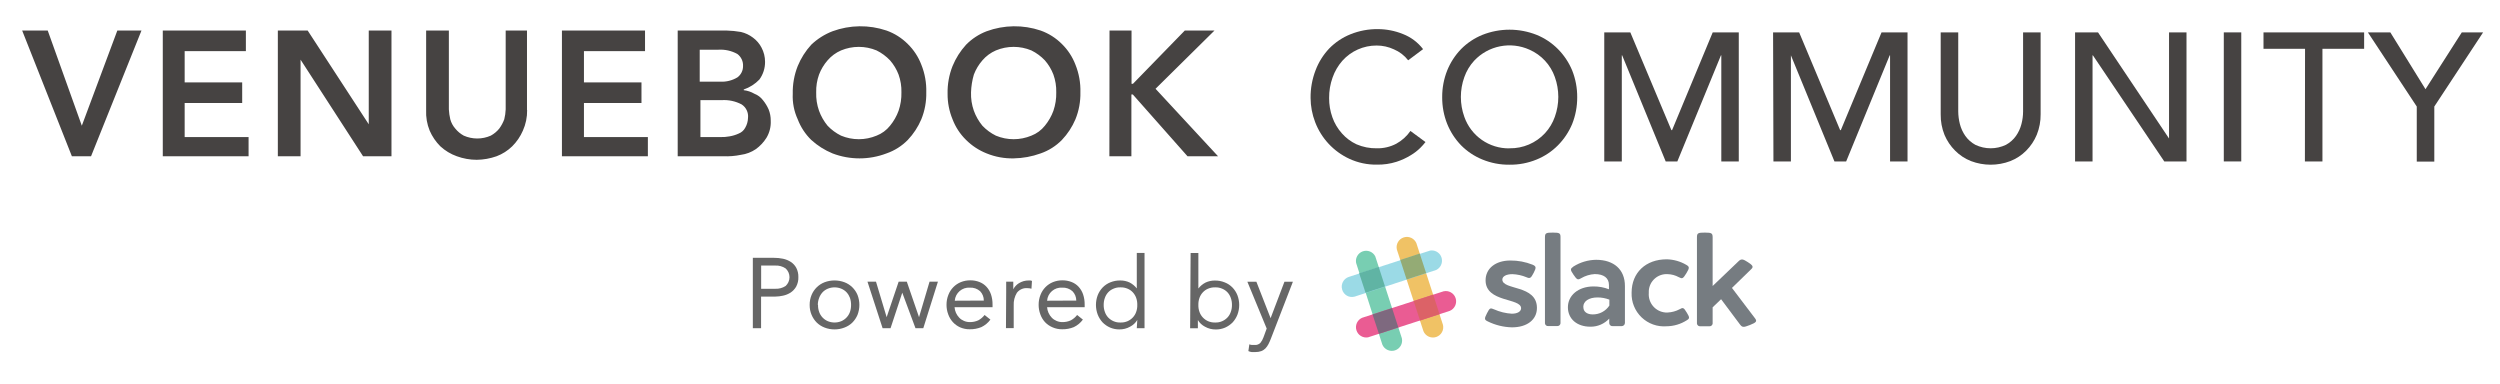
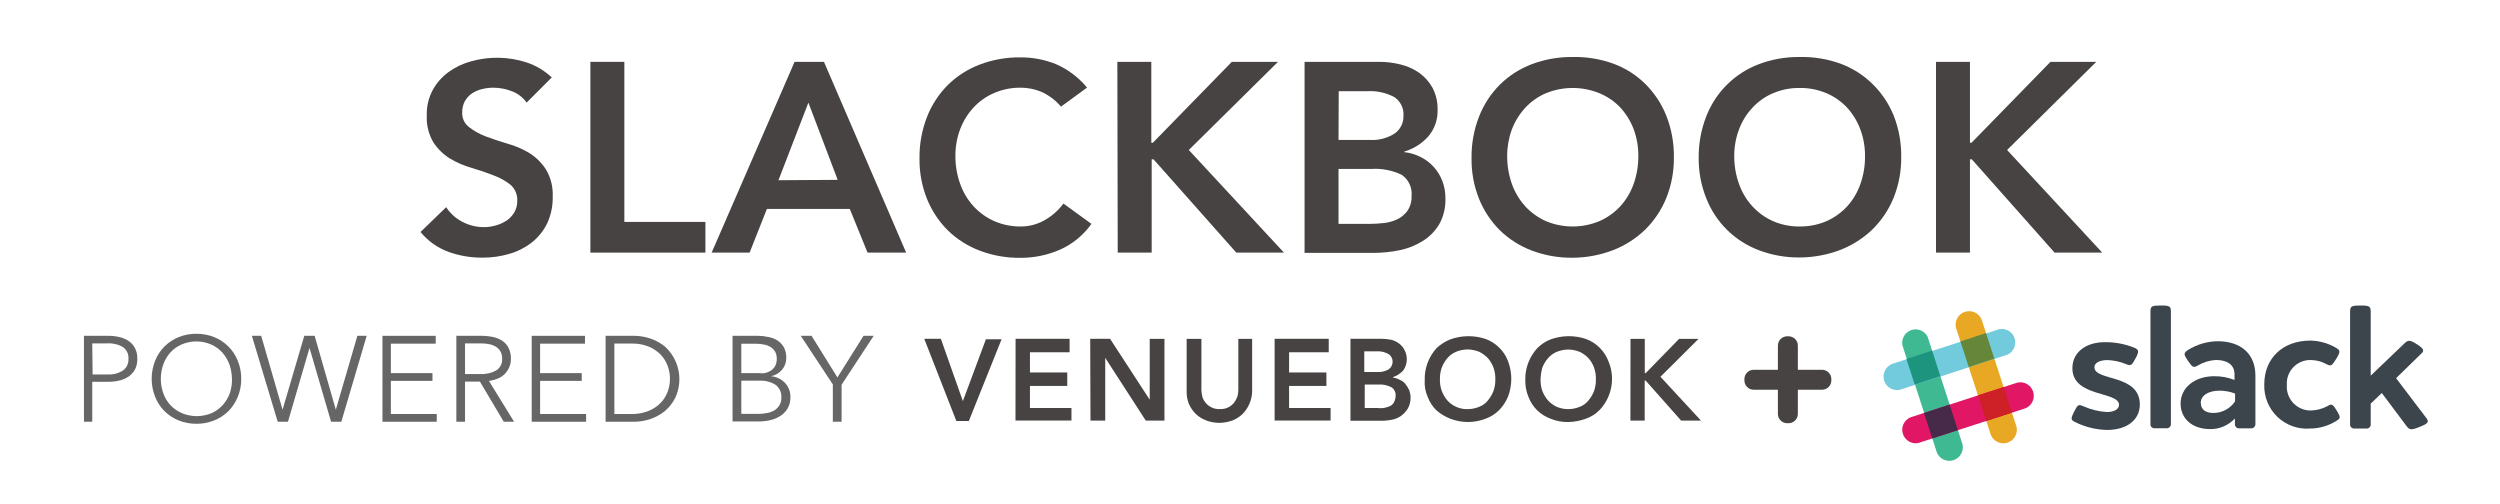
- <svg xmlns="http://www.w3.org/2000/svg" width="352" height="54" viewBox="0 0 352 54">
-   <path d="M156.22,4.3h3.1v7.5h.2l7.3-7.5H171l-8.3,8.2,8.8,9.5h-4.3l-7.7-8.7h-.2V22h-3.1ZM136.72,13a7.1,7.1,0,0,0,.4,2.6,7.19,7.19,0,0,0,1.2,2.1,6.69,6.69,0,0,0,1.9,1.4,6.5,6.5,0,0,0,5,0,4.5,4.5,0,0,0,1.9-1.4,7.19,7.19,0,0,0,1.2-2.1,7.46,7.46,0,0,0,.4-2.6,6.9,6.9,0,0,0-.4-2.5,6.66,6.66,0,0,0-1.2-2,6.69,6.69,0,0,0-1.9-1.4,6.5,6.5,0,0,0-5,0,5.22,5.22,0,0,0-1.9,1.4,6.66,6.66,0,0,0-1.2,2A10.05,10.05,0,0,0,136.72,13Zm-3.3.2a10,10,0,0,1,.7-3.9,10.23,10.23,0,0,1,1.9-3,8.12,8.12,0,0,1,2.9-1.9,11.44,11.44,0,0,1,7.6-.1,8,8,0,0,1,3,1.9,8.12,8.12,0,0,1,1.9,2.9,9.69,9.69,0,0,1,.7,3.9,9.52,9.52,0,0,1-.7,3.8,9.72,9.72,0,0,1-1.9,2.9,7.71,7.71,0,0,1-3,1.9,11.66,11.66,0,0,1-3.8.7,9.52,9.52,0,0,1-3.8-.7,8.6,8.6,0,0,1-2.9-1.9,8.12,8.12,0,0,1-1.9-2.9A9.21,9.21,0,0,1,133.42,13.2Zm-18.5-.2a7.1,7.1,0,0,0,.4,2.6,7.19,7.19,0,0,0,1.2,2.1,6.69,6.69,0,0,0,1.9,1.4,6.5,6.5,0,0,0,5,0,4.5,4.5,0,0,0,1.9-1.4,7.19,7.19,0,0,0,1.2-2.1,7.46,7.46,0,0,0,.4-2.6,6.9,6.9,0,0,0-.4-2.5,6.66,6.66,0,0,0-1.2-2,6.69,6.69,0,0,0-1.9-1.4,6.5,6.5,0,0,0-5,0,5.22,5.22,0,0,0-1.9,1.4,6.66,6.66,0,0,0-1.2,2A6.9,6.9,0,0,0,114.92,13Zm-3.3.2a10,10,0,0,1,.7-3.9,10.23,10.23,0,0,1,1.9-3,9.07,9.07,0,0,1,3-1.9,11.44,11.44,0,0,1,7.6-.1,8,8,0,0,1,3,1.9,8.12,8.12,0,0,1,1.9,2.9,9.69,9.69,0,0,1,.7,3.9,9.52,9.52,0,0,1-.7,3.8,9.72,9.72,0,0,1-1.9,2.9,7.71,7.71,0,0,1-3,1.9,10.66,10.66,0,0,1-7.6,0,10.23,10.23,0,0,1-3-1.9,8.12,8.12,0,0,1-1.9-2.9A7.71,7.71,0,0,1,111.62,13.2Zm-13.1,6.1h2.9a6.15,6.15,0,0,0,1.3-.1,5,5,0,0,0,1.3-.4,1.76,1.76,0,0,0,.9-.8,2.89,2.89,0,0,0,.4-1.4,2,2,0,0,0-.9-1.9,5.3,5.3,0,0,0-2.8-.6h-3v5.2Zm0-7.8h2.9a4.27,4.27,0,0,0,2.4-.6,1.94,1.94,0,0,0,.8-1.6,2,2,0,0,0-.8-1.7,4.91,4.91,0,0,0-2.7-.6h-2.6v4.5Zm-3.1-7.2h6.9a13.55,13.55,0,0,1,2,.2,4.47,4.47,0,0,1,1.7.8,4.07,4.07,0,0,1,1.2,1.4,4.23,4.23,0,0,1,.5,2,4.15,4.15,0,0,1-.8,2.5,5.55,5.55,0,0,1-2.2,1.4v.1a3.81,3.81,0,0,1,1.5.5,2.73,2.73,0,0,1,1.2.9,5.67,5.67,0,0,1,.8,1.3,4.15,4.15,0,0,1,.3,1.6,4.27,4.27,0,0,1-.6,2.4,5.72,5.72,0,0,1-1.5,1.6,4.85,4.85,0,0,1-2.1.8,10.14,10.14,0,0,1-2.5.2h-6.4V4.3Zm-16.3,0h11.7V7.2h-8.6v4.4h8.1v2.9h-8.1v4.8h9V22H79.12V4.3Zm-4.9,11.2a6.84,6.84,0,0,1-.6,2.9,7.12,7.12,0,0,1-1.5,2.2,6.36,6.36,0,0,1-2.2,1.4,8.68,8.68,0,0,1-2.8.5,8.21,8.21,0,0,1-2.8-.5A6.78,6.78,0,0,1,62,20.6a7.12,7.12,0,0,1-1.5-2.2,6.82,6.82,0,0,1-.5-2.9V4.3h3.2V15.4a7.84,7.84,0,0,0,.2,1.4,3.29,3.29,0,0,0,.7,1.3,4,4,0,0,0,1.2,1,4.71,4.71,0,0,0,3.8,0,4,4,0,0,0,1.2-1,5.39,5.39,0,0,0,.7-1.3,6.75,6.75,0,0,0,.2-1.4V4.3h3V15.5ZM39.12,4.3h4.2l8.6,13.2V4.3h3.2V22h-4L42.32,8.4V22h-3.2Zm-16.2,0h11.7V7.2H26v4.4h8.1v2.9H26v4.8h9V22H22.92Zm-19.8,0h3.6l4.8,13.4,5-13.4h3.4L12.82,22h-2.7Z" fill="#464342" />
-   <path d="M198.27,8.49a5,5,0,0,0-2-1.54,5.78,5.78,0,0,0-2.44-.54A6.44,6.44,0,0,0,189,8.56a7.13,7.13,0,0,0-1.37,2.35,8.31,8.31,0,0,0-.49,2.89,7.93,7.93,0,0,0,.46,2.72,6.78,6.78,0,0,0,1.34,2.26A6.27,6.27,0,0,0,191,20.32a6.92,6.92,0,0,0,2.84.56,5.64,5.64,0,0,0,2.75-.64,5.92,5.92,0,0,0,2-1.8L200.71,20a8.8,8.8,0,0,1-.72.81,7,7,0,0,1-1.36,1.05,9.24,9.24,0,0,1-2,.92,8.54,8.54,0,0,1-2.76.4,8.9,8.9,0,0,1-3.88-.82,9.37,9.37,0,0,1-4.82-5.17,9.62,9.62,0,0,1-.64-3.4,10.51,10.51,0,0,1,.7-3.89,9.2,9.2,0,0,1,1.93-3.08,8.75,8.75,0,0,1,3-2A10,10,0,0,1,194,4.1a9.44,9.44,0,0,1,3.53.69,6.56,6.56,0,0,1,2.84,2.13Z" fill="#464342" />
-   <path d="M212.54,23.19a9.71,9.71,0,0,1-3.82-.73,9,9,0,0,1-3-2,9.39,9.39,0,0,1-1.95-3,10,10,0,0,1-.71-3.77,10,10,0,0,1,.71-3.78,9.39,9.39,0,0,1,1.95-3,9,9,0,0,1,3-2,10.36,10.36,0,0,1,7.64,0,9,9,0,0,1,3,2,9.39,9.39,0,0,1,2,3,10,10,0,0,1,.71,3.78,10,10,0,0,1-.71,3.77,9.39,9.39,0,0,1-2,3,9,9,0,0,1-3,2A9.71,9.71,0,0,1,212.54,23.19Zm0-2.31a6.65,6.65,0,0,0,5-2.13,6.66,6.66,0,0,0,1.38-2.3,8.27,8.27,0,0,0,0-5.61A6.59,6.59,0,0,0,215.36,7a6.82,6.82,0,0,0-7.8,1.55,6.66,6.66,0,0,0-1.38,2.3,8.27,8.27,0,0,0,0,5.61,6.63,6.63,0,0,0,6.36,4.43Z" fill="#464342" />
-   <path d="M225.88,4.56h3.67l5.78,13.76h.1l5.72-13.76h3.67V22.73h-2.46V7.79h-.05l-6.14,14.94h-1.64L228.4,7.79h-.05V22.73h-2.47Z" fill="#464342" />
-   <path d="M249.65,4.56h3.67l5.77,13.76h.1l5.73-13.76h3.66V22.73h-2.46V7.79h-.05l-6.13,14.94h-1.65L252.16,7.79h0V22.73h-2.46Z" fill="#464342" />
-   <path d="M275.72,4.56V15.7a7.4,7.4,0,0,0,.23,1.76,5.12,5.12,0,0,0,.77,1.68,4.16,4.16,0,0,0,1.41,1.25,5,5,0,0,0,4.31,0,4.16,4.16,0,0,0,1.41-1.25,5.12,5.12,0,0,0,.77-1.68,6.92,6.92,0,0,0,.23-1.76V4.56h2.47V16.08a7.44,7.44,0,0,1-.54,2.89,6.92,6.92,0,0,1-1.49,2.24,6.47,6.47,0,0,1-2.23,1.47,7.8,7.8,0,0,1-5.55,0,6.47,6.47,0,0,1-2.23-1.47A6.92,6.92,0,0,1,273.79,19a7.44,7.44,0,0,1-.54-2.89V4.56Z" fill="#464342" />
-   <path d="M292.17,4.56h3.23l10,14.94h0V4.56h2.46V22.73h-3.13L294.68,7.79h-.05V22.73h-2.46Z" fill="#464342" />
-   <path d="M313.11,4.56h2.46V22.73h-2.46Z" fill="#464342" />
-   <path d="M324.55,6.87H318.7V4.56h14.17V6.87H327V22.73h-2.47Z" fill="#464342" />
-   <path d="M340.28,15,333.4,4.56h3.16l4.95,8,5.11-8h3L342.75,15v7.75h-2.47Z" fill="#464342" />
-   <g opacity="0.7">
-     <path d="M199.43,34.25a1.45,1.45,0,0,0-2.75.89l3.74,11.49a1.45,1.45,0,0,0,2.75-.89Z" fill="#e9a823" />
-     <path d="M193.64,36.1a1.44,1.44,0,0,0-2.7.92l3.69,11.49a1.45,1.45,0,0,0,2.75-.89Z" fill="#3fb991" />
-     <path d="M204.13,43.77a1.45,1.45,0,0,0-.89-2.75l-11.47,3.73a1.45,1.45,0,0,0,.84,2.75Z" fill="#e11765" />
-     <path d="M194.15,47l2.74-.89L196,43.37l-2.75.9Z" fill="#472a49" />
-     <path d="M199.94,45.13l2.74-.9-.88-2.74-2.76.89Z" fill="#cd2027" />
-     <path d="M202.25,38a1.46,1.46,0,0,0,.63-1.95,1.44,1.44,0,0,0-1.52-.77L189.87,39a1.45,1.45,0,0,0-.9,1.76,1.43,1.43,0,0,0,1.78,1h0Z" fill="#71cbdc" />
-     <path d="M192.27,41.23l2.74-.9-.89-2.75-2.75.9Z" fill="#1d947e" />
-     <path d="M198.05,39.35l2.75-.9-.9-2.75-2.74.9Z" fill="#66873a" />
-     <path d="M215.79,37.27c.5.22.55.39.15,1.15s-.51.83-1,.62a5.7,5.7,0,0,0-2-.44c-.84,0-1.41.3-1.41.76,0,1.53,4.87.7,4.87,4,0,1.67-1.41,2.73-3.51,2.73a8.1,8.1,0,0,1-3.42-.84c-.48-.23-.5-.37-.1-1.15s.47-.76,1-.54a7.22,7.22,0,0,0,2.5.61c.78,0,1.3-.31,1.3-.77,0-1.48-5-.78-5-3.93,0-1.67,1.4-2.79,3.49-2.79A8.3,8.3,0,0,1,215.79,37.27Z" fill="#3c444c" />
-     <path d="M219.72,33.41V45.53a.44.44,0,0,1-.48.38H218a.42.42,0,0,1-.47-.38V33.41c0-.6.16-.66,1.11-.66S219.72,32.83,219.72,33.41Z" fill="#3c444c" />
-     <path d="M228.79,40.27v5.18a.46.46,0,0,1-.44.47h-1.29a.44.44,0,0,1-.48-.42v-.64A3.55,3.55,0,0,1,223.93,46c-1.9,0-3.17-1.1-3.17-2.74s1.43-2.92,3.6-2.93a5.85,5.85,0,0,1,2.18.4v-.6c0-1-.74-1.54-2-1.54a4.27,4.27,0,0,0-1.93.59c-.46.26-.56.23-1.06-.5s-.46-.83,0-1.16a6.15,6.15,0,0,1,3.2-.94C227.22,36.59,228.79,37.93,228.79,40.27Zm-5.85,3c0,.62.52,1,1.32,1a2.77,2.77,0,0,0,2.34-1.25v-.83a4.58,4.58,0,0,0-1.67-.31c-1.23,0-2,.55-2,1.31Z" fill="#3c444c" />
-     <path d="M237.43,37.29c.46.27.48.42,0,1.2s-.56.79-1.07.53a3.44,3.44,0,0,0-1.54-.42,2.51,2.51,0,0,0-2.67,2.34v.31A2.56,2.56,0,0,0,234.5,44h.32a3.94,3.94,0,0,0,1.67-.46c.47-.27.57-.25,1,.46s.44.83,0,1.1a5.38,5.38,0,0,1-2.83.84,4.57,4.57,0,0,1-4.93-4.73c0-2.83,2-4.7,4.95-4.7A5.7,5.7,0,0,1,237.43,37.29Z" fill="#3c444c" />
-     <path d="M247.07,44.77c.38.47.23.63-.7,1s-1.07.32-1.4-.11l-2.64-3.53-1.19,1.14v2.29a.43.43,0,0,1-.47.38H239.4a.43.43,0,0,1-.47-.38V33.41c0-.6.17-.66,1.11-.66s1.1.08,1.1.66v6.86l3.63-3.47c.39-.39.62-.35,1.33.11s.83.66.46,1l-2.7,2.63Z" fill="#3c444c" />
-   </g>
-   <path d="M106,36.3h2.94a6.26,6.26,0,0,1,1.31.13,3.27,3.27,0,0,1,1.1.45,2.31,2.31,0,0,1,.77.84,2.67,2.67,0,0,1,.29,1.29,2.64,2.64,0,0,1-.31,1.35,2.55,2.55,0,0,1-.79.84,3.2,3.2,0,0,1-1.06.43,5.3,5.3,0,0,1-1.09.13h-2v4.45H106Zm1.17,4.36h2a2.45,2.45,0,0,0,1.44-.39,1.67,1.67,0,0,0,0-2.48,2.38,2.38,0,0,0-1.44-.4h-2Z" fill="#666" />
-   <path d="M114,42.93a3.53,3.53,0,0,1,.27-1.4,3.26,3.26,0,0,1,1.83-1.79,4,4,0,0,1,2.8,0,3.2,3.2,0,0,1,1.11.71,3.27,3.27,0,0,1,.73,1.08,3.9,3.9,0,0,1,0,2.8,3.42,3.42,0,0,1-.73,1.09,3.18,3.18,0,0,1-1.11.7,3.75,3.75,0,0,1-1.4.26,3.79,3.79,0,0,1-1.4-.26,3.23,3.23,0,0,1-1.1-.7,3.42,3.42,0,0,1-.73-1.09A3.5,3.5,0,0,1,114,42.93Zm1.18,0a2.69,2.69,0,0,0,.16,1,2.22,2.22,0,0,0,1.21,1.29,2.5,2.5,0,0,0,1.91,0,2.22,2.22,0,0,0,1.21-1.29,2.93,2.93,0,0,0,.16-1,3,3,0,0,0-.16-1,2.42,2.42,0,0,0-.47-.77,2.13,2.13,0,0,0-.74-.51,2.5,2.5,0,0,0-1.91,0,2.13,2.13,0,0,0-.74.51,2.42,2.42,0,0,0-.47.77A2.76,2.76,0,0,0,115.15,42.93Z" fill="#666" />
-   <path d="M130,46.21H128.9l-1.86-5h0l-1.65,5h-1.12l-2.13-6.55h1.2l1.5,5h0l1.69-5h1.15l1.72,5h0l1.48-5h1.18Z" fill="#666" />
-   <path d="M139.45,45a3.38,3.38,0,0,1-1.28,1.06,4.12,4.12,0,0,1-1.63.3,3.24,3.24,0,0,1-1.38-.28,3.14,3.14,0,0,1-1-.73,3.23,3.23,0,0,1-.65-1.09,3.76,3.76,0,0,1-.24-1.35,3.7,3.7,0,0,1,.26-1.39,3.16,3.16,0,0,1,1.76-1.8,3.47,3.47,0,0,1,1.34-.25,3.4,3.4,0,0,1,1.26.23,2.63,2.63,0,0,1,1,.67,3,3,0,0,1,.64,1.08,4.33,4.33,0,0,1,.22,1.45v.35H134.4a2.41,2.41,0,0,0,.2.8,2.47,2.47,0,0,0,.46.68,1.93,1.93,0,0,0,.66.45,2,2,0,0,0,.82.17,2.74,2.74,0,0,0,1.21-.25,2.8,2.8,0,0,0,.88-.75Zm-.93-2.68A1.87,1.87,0,0,0,138,41a2,2,0,0,0-1.43-.5,2,2,0,0,0-2.14,1.84Z" fill="#666" />
-   <path d="M141.67,41.21q0-.45,0-.84c0-.26,0-.5,0-.71h1c0,.17,0,.35,0,.53s0,.36,0,.54h0a2.22,2.22,0,0,1,.8-.86,3,3,0,0,1,.63-.28,2.64,2.64,0,0,1,.76-.1h.22a.9.9,0,0,1,.22.06l-.07,1.1a2.2,2.2,0,0,0-.58-.08,1.68,1.68,0,0,0-1.47.65,3.12,3.12,0,0,0-.45,1.79v3.19h-1.09Z" fill="#666" />
-   <path d="M152.47,45a3.38,3.38,0,0,1-1.28,1.06,4.12,4.12,0,0,1-1.63.3,3.24,3.24,0,0,1-1.38-.28,3.14,3.14,0,0,1-1.05-.73,3.23,3.23,0,0,1-.65-1.09,3.76,3.76,0,0,1-.24-1.35,3.7,3.7,0,0,1,.26-1.39,3.16,3.16,0,0,1,1.76-1.8,3.47,3.47,0,0,1,1.34-.25,3.4,3.4,0,0,1,1.26.23,2.63,2.63,0,0,1,1,.67,3,3,0,0,1,.64,1.08,4.33,4.33,0,0,1,.22,1.45v.35h-5.29a2.41,2.41,0,0,0,.2.8,2.47,2.47,0,0,0,.46.68,1.93,1.93,0,0,0,.66.45,2,2,0,0,0,.82.17,2.74,2.74,0,0,0,1.21-.25,2.8,2.8,0,0,0,.88-.75Zm-.93-2.68A1.87,1.87,0,0,0,151,41a2,2,0,0,0-1.43-.5,2,2,0,0,0-2.14,1.84Z" fill="#666" />
-   <path d="M160.13,45.05h0a2.51,2.51,0,0,1-1,.94,3,3,0,0,1-1.55.39,3.25,3.25,0,0,1-1.28-.26,3.38,3.38,0,0,1-1.05-.72,3.54,3.54,0,0,1-.69-1.1,3.88,3.88,0,0,1,0-2.74,3.34,3.34,0,0,1,.7-1.09,3.1,3.1,0,0,1,1.08-.72,3.61,3.61,0,0,1,1.41-.26,3,3,0,0,1,1.31.29,3.08,3.08,0,0,1,1,.83h0v-5h1.09V46.21h-1.09Zm0-2.12a2.76,2.76,0,0,0-.16-1,2.25,2.25,0,0,0-.47-.77,2.09,2.09,0,0,0-.73-.51,2.32,2.32,0,0,0-1-.19,2.25,2.25,0,0,0-1,.19,2.13,2.13,0,0,0-.74.51,2.23,2.23,0,0,0-.46.77,2.77,2.77,0,0,0-.17,1,2.69,2.69,0,0,0,.17,1,2.14,2.14,0,0,0,.46.77,2.3,2.3,0,0,0,.74.52,2.25,2.25,0,0,0,1,.19,2.32,2.32,0,0,0,1-.19,2.26,2.26,0,0,0,.73-.52,2.16,2.16,0,0,0,.47-.77A2.69,2.69,0,0,0,160.13,42.93Z" fill="#666" />
-   <path d="M167.64,35.62h1.09v5h0a3.08,3.08,0,0,1,1-.83,3,3,0,0,1,1.31-.29,3.53,3.53,0,0,1,1.4.26,3.05,3.05,0,0,1,1.09.72,3.34,3.34,0,0,1,.7,1.09,3.88,3.88,0,0,1,0,2.74,3.54,3.54,0,0,1-.69,1.1,3.5,3.5,0,0,1-1.05.72,3.25,3.25,0,0,1-1.28.26,3,3,0,0,1-1.55-.39,2.51,2.51,0,0,1-1-.94h0v1.16h-1.09Zm1.09,7.31a2.69,2.69,0,0,0,.16,1,2.16,2.16,0,0,0,.47.77,2.26,2.26,0,0,0,.73.52,2.32,2.32,0,0,0,1,.19,2.25,2.25,0,0,0,1-.19,2.3,2.3,0,0,0,.74-.52,2.14,2.14,0,0,0,.46-.77,2.69,2.69,0,0,0,.17-1,2.77,2.77,0,0,0-.17-1,2.23,2.23,0,0,0-.46-.77,2.13,2.13,0,0,0-.74-.51,2.25,2.25,0,0,0-1-.19,2.32,2.32,0,0,0-1,.19,2.09,2.09,0,0,0-.73.51,2.25,2.25,0,0,0-.47.77A2.76,2.76,0,0,0,168.73,42.93Z" fill="#666" />
-   <path d="M178.93,47.71a7.82,7.82,0,0,1-.34.76,2.61,2.61,0,0,1-.42.59,1.71,1.71,0,0,1-.59.38,2.49,2.49,0,0,1-.83.13l-.5,0a1.33,1.33,0,0,1-.48-.14l.14-.95a1.06,1.06,0,0,0,.35.09l.42,0a1,1,0,0,0,.78-.29,2.56,2.56,0,0,0,.44-.79l.45-1.23-2.72-6.59h1.27l2,5.13h0l1.95-5.13h1.19Z" fill="#666" />
+ <svg xmlns="http://www.w3.org/2000/svg" width="268" height="54" viewBox="0 0 268 54">
+   <path d="M212.43,34.25a1.45,1.45,0,0,0-2.75.89l3.74,11.49a1.45,1.45,0,0,0,2.75-.89Z" fill="#e9a823" />
+   <path d="M206.64,36.1a1.44,1.44,0,0,0-2.7.92l3.69,11.49a1.45,1.45,0,0,0,2.75-.89Z" fill="#3fb991" />
+   <path d="M217.13,43.77a1.45,1.45,0,0,0-.89-2.75l-11.47,3.73a1.45,1.45,0,0,0,.84,2.75Z" fill="#e11765" />
+   <path d="M207.14,47l2.75-.89L209,43.37l-2.75.9Z" fill="#472a49" />
+   <path d="M212.93,45.13l2.75-.9-.88-2.74-2.76.89Z" fill="#cd2027" />
+   <path d="M215.25,38a1.46,1.46,0,0,0,.63-1.95,1.44,1.44,0,0,0-1.52-.77L202.87,39a1.45,1.45,0,0,0-.9,1.76,1.43,1.43,0,0,0,1.78,1h0Z" fill="#71cbdc" />
+   <path d="M205.26,41.23l2.75-.9-.89-2.75-2.75.9Z" fill="#1d947e" />
+   <path d="M211.05,39.35l2.75-.9-.9-2.75-2.74.9Z" fill="#66873a" />
+   <path d="M228.79,37.27c.5.22.55.39.14,1.15s-.5.83-1,.62a5.7,5.7,0,0,0-2-.44c-.84,0-1.41.3-1.41.76,0,1.53,4.87.7,4.87,4,0,1.67-1.41,2.73-3.51,2.73a8.1,8.1,0,0,1-3.42-.84c-.48-.23-.5-.37-.1-1.15s.47-.76,1-.54a7.22,7.22,0,0,0,2.5.61c.78,0,1.3-.31,1.3-.77,0-1.48-5-.78-5-3.93,0-1.67,1.4-2.79,3.49-2.79A8.3,8.3,0,0,1,228.79,37.27Z" fill="#3c444c" />
+   <path d="M232.72,33.41V45.53a.44.44,0,0,1-.48.38H231a.42.42,0,0,1-.47-.38V33.41c0-.6.16-.66,1.11-.66S232.72,32.83,232.72,33.41Z" fill="#3c444c" />
+   <path d="M241.78,40.27v5.18a.45.45,0,0,1-.43.47h-1.29a.44.44,0,0,1-.48-.42v-.64A3.55,3.55,0,0,1,236.93,46c-1.9,0-3.17-1.1-3.17-2.74s1.43-2.92,3.6-2.93a5.85,5.85,0,0,1,2.18.4v-.6c0-1-.74-1.54-2-1.54a4.27,4.27,0,0,0-1.93.59c-.46.26-.56.23-1.06-.5s-.46-.83,0-1.16a6.15,6.15,0,0,1,3.2-.94C240.22,36.59,241.78,37.93,241.78,40.27Zm-5.84,3c0,.62.52,1,1.32,1a2.77,2.77,0,0,0,2.34-1.25v-.83a4.59,4.59,0,0,0-1.68-.31c-1.22,0-2,.55-2,1.31Z" fill="#3c444c" />
+   <path d="M250.43,37.29c.46.27.48.42,0,1.2s-.56.79-1.07.53a3.44,3.44,0,0,0-1.54-.42,2.51,2.51,0,0,0-2.67,2.34v.31A2.56,2.56,0,0,0,247.5,44h.32a3.94,3.94,0,0,0,1.67-.46c.47-.27.57-.25,1,.46s.44.83,0,1.1a5.38,5.38,0,0,1-2.83.84,4.57,4.57,0,0,1-4.93-4.73c0-2.83,2-4.7,4.95-4.7A5.7,5.7,0,0,1,250.43,37.29Z" fill="#3c444c" />
+   <path d="M260.07,44.77c.38.47.23.63-.7,1s-1.07.32-1.4-.11l-2.64-3.53-1.19,1.14v2.29a.43.43,0,0,1-.47.38H252.4a.43.43,0,0,1-.47-.38V33.41c0-.6.17-.66,1.11-.66s1.1.08,1.1.66v6.86l3.63-3.47c.39-.39.62-.35,1.33.11s.83.66.46,1l-2.7,2.63Z" fill="#3c444c" />
+   <path d="M9,36h2.6a5,5,0,0,1,1.27.15,2.87,2.87,0,0,1,1,.46,2.06,2.06,0,0,1,.63.77,2.42,2.42,0,0,1,.22,1.08,2.47,2.47,0,0,1-.22,1.09,2.24,2.24,0,0,1-.64.76,2.84,2.84,0,0,1-1,.47,5.05,5.05,0,0,1-1.28.15H9.89v4.28H9Zm.93,4.14h1.59a2.73,2.73,0,0,0,1.67-.43,1.45,1.45,0,0,0,.58-1.25,1.4,1.4,0,0,0-.59-1.25,2.93,2.93,0,0,0-1.66-.4H9.89Z" fill="#666" />
+   <path d="M25.86,40.61a4.88,4.88,0,0,1-.37,1.93,4.72,4.72,0,0,1-1,1.53,4.59,4.59,0,0,1-1.53,1,5,5,0,0,1-1.9.36,5,5,0,0,1-1.91-.36,4.65,4.65,0,0,1-1.52-1,4.56,4.56,0,0,1-1-1.53,5.24,5.24,0,0,1,0-3.87,4.56,4.56,0,0,1,1-1.53,4.81,4.81,0,0,1,1.52-1,5,5,0,0,1,1.91-.36,5,5,0,0,1,1.9.36,4.51,4.51,0,0,1,2.53,2.54A4.9,4.9,0,0,1,25.86,40.61Zm-1,0a4.64,4.64,0,0,0-.26-1.53,4,4,0,0,0-.76-1.28,3.53,3.53,0,0,0-1.2-.87,4,4,0,0,0-3.18,0,3.57,3.57,0,0,0-1.21.87,3.82,3.82,0,0,0-.75,1.28,4.64,4.64,0,0,0-.26,1.53,4.55,4.55,0,0,0,.26,1.53,3.59,3.59,0,0,0,2,2.15,4.11,4.11,0,0,0,3.18,0,3.67,3.67,0,0,0,1.2-.87,3.92,3.92,0,0,0,.76-1.28A4.55,4.55,0,0,0,24.87,40.61Z" fill="#666" />
+   <path d="M30.29,43.92h0L32.62,36h1.11L36,43.92h0L38.31,36h1l-2.72,9.21H35.49L33.18,37.3h0l-2.31,7.91h-1.1L27,36h1Z" fill="#666" />
+   <path d="M41.9,44.38h4.92v.83H41V36h5.71v.84H41.9V40h4.46v.83H41.9Z" fill="#666" />
+   <path d="M49.85,45.21h-.93V36h2.7a6.25,6.25,0,0,1,1.26.13,2.83,2.83,0,0,1,1,.43,1.92,1.92,0,0,1,.65.76,2.46,2.46,0,0,1,.24,1.14,2.25,2.25,0,0,1-.18.92,2.49,2.49,0,0,1-.5.73,2.36,2.36,0,0,1-.74.48,3.41,3.41,0,0,1-.94.24l2.7,4.38H54l-2.55-4.3H49.85Zm0-5.11h1.63a3.15,3.15,0,0,0,1.74-.41,1.37,1.37,0,0,0,.61-1.23,1.54,1.54,0,0,0-.17-.77,1.4,1.4,0,0,0-.47-.5,2.13,2.13,0,0,0-.72-.29,4.72,4.72,0,0,0-.95-.09H49.85Z" fill="#666" />
+   <path d="M57.9,44.38h4.93v.83H57V36h5.71v.84H57.9V40h4.46v.83H57.9Z" fill="#666" />
+   <path d="M64.92,36H68a5.49,5.49,0,0,1,1.72.29,5,5,0,0,1,1.56.86,4.73,4.73,0,0,1,1.12,5.47,4.44,4.44,0,0,1-1.12,1.44,5,5,0,0,1-1.56.86,5.49,5.49,0,0,1-1.72.29H64.92Zm.94,8.38h1.86a4.6,4.6,0,0,0,1.81-.33,3.77,3.77,0,0,0,1.28-.85,3.45,3.45,0,0,0,.76-1.2,3.92,3.92,0,0,0,.25-1.39,3.88,3.88,0,0,0-.25-1.39A3.49,3.49,0,0,0,70.81,38a3.92,3.92,0,0,0-1.28-.85,4.61,4.61,0,0,0-1.81-.32H65.86Z" fill="#666" />
+   <path d="M78.53,36h2.74a4.85,4.85,0,0,1,1.06.12,2.73,2.73,0,0,1,1,.37,2.16,2.16,0,0,1,.69.72,2.25,2.25,0,0,1,.27,1.15,1.93,1.93,0,0,1-.45,1.27,2.09,2.09,0,0,1-1.18.7v0a2.4,2.4,0,0,1,1.48.7,2.16,2.16,0,0,1,.59,1.6,2.31,2.31,0,0,1-.24,1.05,2.36,2.36,0,0,1-.68.8,3.2,3.2,0,0,1-1.08.52,5.2,5.2,0,0,1-1.42.18H78.53Zm.94,4h1.88A3.08,3.08,0,0,0,82,40a2.13,2.13,0,0,0,.64-.27,1.48,1.48,0,0,0,.46-.5,1.62,1.62,0,0,0,.17-.77,1.6,1.6,0,0,0-.17-.75,1.53,1.53,0,0,0-.48-.5,1.9,1.9,0,0,0-.7-.27,3.91,3.91,0,0,0-.86-.09H79.47Zm0,4.37h1.74a5.07,5.07,0,0,0,1-.09A2.4,2.4,0,0,0,83,44a1.67,1.67,0,0,0,.56-.56,1.54,1.54,0,0,0,.2-.82,1.57,1.57,0,0,0-.61-1.36,2.94,2.94,0,0,0-1.75-.45H79.47Z" fill="#666" />
+   <path d="M90.22,45.21h-.94v-4L85.84,36H87l2.77,4.46L92.57,36h1.09l-3.44,5.24Z" fill="#666" />
+   <path d="M174.79,36.33h1.53V40h.1L180,36.33h2.08L178,40.39l4.35,4.7h-2.13l-3.81-4.3h-.1v4.3h-1.53Zm-9.64,4.31a3.45,3.45,0,0,0,.19,1.28,3.54,3.54,0,0,0,.6,1,3,3,0,0,0,.94.69,3.17,3.17,0,0,0,1.23.25,3.22,3.22,0,0,0,1.24-.25,2.12,2.12,0,0,0,.94-.69,3.52,3.52,0,0,0,.59-1,3.62,3.62,0,0,0,.2-1.28,3.4,3.4,0,0,0-.2-1.24,2.92,2.92,0,0,0-1.53-1.68,3.43,3.43,0,0,0-1.24-.25,3.37,3.37,0,0,0-1.23.25,2.47,2.47,0,0,0-.94.69,3.28,3.28,0,0,0-.6,1A5,5,0,0,0,165.15,40.64Zm-1.64.1a4.88,4.88,0,0,1,.35-1.93,5,5,0,0,1,.94-1.49,4.09,4.09,0,0,1,1.43-.94,5.77,5.77,0,0,1,1.88-.34,5.71,5.71,0,0,1,1.88.29,4.08,4.08,0,0,1,1.49.94,4.13,4.13,0,0,1,.94,1.44,4.85,4.85,0,0,1-.94,5.24,3.8,3.8,0,0,1-1.49.94,5.66,5.66,0,0,1-1.88.35,4.7,4.7,0,0,1-1.88-.35A4.19,4.19,0,0,1,164.8,44a4,4,0,0,1-.94-1.43A4.54,4.54,0,0,1,163.51,40.74Zm-9.15-.1a3.44,3.44,0,0,0,.2,1.28,3.76,3.76,0,0,0,.59,1,2.82,2.82,0,0,0,2.18.94,3.26,3.26,0,0,0,1.24-.25,2.18,2.18,0,0,0,.94-.69,3.76,3.76,0,0,0,.59-1,3.62,3.62,0,0,0,.2-1.28,3.4,3.4,0,0,0-.2-1.24,3.47,3.47,0,0,0-.59-1,3.41,3.41,0,0,0-.94-.69,3.47,3.47,0,0,0-1.24-.25,3.43,3.43,0,0,0-1.24.25,2.63,2.63,0,0,0-.94.69,3.47,3.47,0,0,0-.59,1A3.4,3.4,0,0,0,154.36,40.64Zm-1.63.1A4.89,4.89,0,0,1,154,37.32a4.58,4.58,0,0,1,1.48-.94,5.72,5.72,0,0,1,1.88-.34,5.8,5.8,0,0,1,1.88.29,4,4,0,0,1,1.48.94,4,4,0,0,1,.94,1.44,5.36,5.36,0,0,1,0,3.81,4.56,4.56,0,0,1-.94,1.43,3.76,3.76,0,0,1-1.48.94,5.22,5.22,0,0,1-3.76,0A5,5,0,0,1,154,44a3.83,3.83,0,0,1-.94-1.43A3.79,3.79,0,0,1,152.73,40.74Zm-6.48,3h1.43a3.08,3.08,0,0,0,.65,0,3,3,0,0,0,.64-.19.88.88,0,0,0,.45-.4,1.56,1.56,0,0,0,.19-.69,1,1,0,0,0-.44-.94,2.61,2.61,0,0,0-1.39-.3H146.3v2.57Zm0-3.86h1.43a2.1,2.1,0,0,0,1.19-.29,1,1,0,0,0,0-1.63,2.4,2.4,0,0,0-1.33-.3h-1.29v2.22Zm-1.53-3.56h3.41a6.64,6.64,0,0,1,1,.1,2.26,2.26,0,0,1,.84.4,2,2,0,0,1,.59.69,2.11,2.11,0,0,1-.15,2.23,2.79,2.79,0,0,1-1.08.69v.05a1.91,1.91,0,0,1,.74.25,1.25,1.25,0,0,1,.59.44,3,3,0,0,1,.4.64,2.36,2.36,0,0,1-.15,2,2.8,2.8,0,0,1-.74.79,2.43,2.43,0,0,1-1,.4,5,5,0,0,1-1.24.1h-3.16V36.33Zm-8.07,0h5.79v1.44h-4.25v2.17h4v1.44h-4v2.37h4.45v1.34h-6V36.33Zm-2.42,5.54a3.37,3.37,0,0,1-.3,1.44,3.44,3.44,0,0,1-.74,1.09,3.26,3.26,0,0,1-1.09.69,4.22,4.22,0,0,1-1.38.25,4,4,0,0,1-1.39-.25,3.44,3.44,0,0,1-1.13-.69,3.63,3.63,0,0,1-.75-1.09,3.52,3.52,0,0,1-.24-1.44V36.33h1.58v5.49a3.92,3.92,0,0,0,.1.7,1.8,1.8,0,0,0,.34.64,1.84,1.84,0,0,0,.6.49,1.73,1.73,0,0,0,.94.2,1.77,1.77,0,0,0,.94-.2,1.91,1.91,0,0,0,.59-.49,2.82,2.82,0,0,0,.35-.64,3.38,3.38,0,0,0,.1-.7V36.33h1.48v5.54Zm-17.36-5.54H119l4.25,6.53V36.33h1.58v8.76h-2l-4.35-6.73v6.73h-1.58Zm-8,0h5.79v1.44h-4.25v2.17h4v1.44h-4v2.37h4.45v1.34h-6Zm-9.79,0h1.78L103.22,43l2.47-6.63h1.68l-3.51,8.76h-1.34Z" fill="#464342" />
+   <path d="M188,39.64h2.59V37.05a1,1,0,0,1,1-1h.14a1,1,0,0,1,1,1v2.59h2.59a1,1,0,0,1,1,1v.14a1,1,0,0,1-1,1h-2.59v2.59a1,1,0,0,1-1,1h-.14a1,1,0,0,1-1-1V41.78H188a1,1,0,0,1-1-1v-.14A1,1,0,0,1,188,39.64Z" fill="#464342" />
+   <path d="M56.45,11A3.32,3.32,0,0,0,54.9,9.79a5.55,5.55,0,0,0-2-.39,5.05,5.05,0,0,0-1.23.15,3.54,3.54,0,0,0-1.07.46,2.49,2.49,0,0,0-.76.82,2.42,2.42,0,0,0-.29,1.2,1.86,1.86,0,0,0,.72,1.59,7,7,0,0,0,1.79,1q1.06.4,2.34.78a9.52,9.52,0,0,1,2.34,1,5.81,5.81,0,0,1,1.79,1.77,5.22,5.22,0,0,1,.72,2.91,6.5,6.5,0,0,1-.6,2.88A6,6,0,0,1,57,26a7.09,7.09,0,0,1-2.39,1.21,9.94,9.94,0,0,1-2.86.41A10.52,10.52,0,0,1,48.08,27a7,7,0,0,1-3-2.13l2.75-2.66a4.54,4.54,0,0,0,1.74,1.57,4.9,4.9,0,0,0,2.3.57,4.64,4.64,0,0,0,1.27-.18,3.93,3.93,0,0,0,1.16-.52,2.69,2.69,0,0,0,.83-.88,2.35,2.35,0,0,0,.32-1.23,2.14,2.14,0,0,0-.72-1.73,6.51,6.51,0,0,0-1.79-1c-.71-.28-1.49-.55-2.34-.8a9.87,9.87,0,0,1-2.34-1,5.79,5.79,0,0,1-1.79-1.73,5.2,5.2,0,0,1-.72-2.91,5.42,5.42,0,0,1,.65-2.74,5.92,5.92,0,0,1,1.7-1.92,7.45,7.45,0,0,1,2.41-1.14,10.3,10.3,0,0,1,5.91.11,7.34,7.34,0,0,1,2.73,1.62Z" fill="#464342" />
+   <path d="M63.29,6.63h3.64V23.79h8.69v3.29H63.29Z" fill="#464342" />
+   <path d="M85.18,6.63h3.15l8.81,20.45H93l-1.9-4.68H82.21l-1.85,4.68H76.29ZM89.8,19.28,86.66,11l-3.21,8.32Z" fill="#464342" />
+   <path d="M113.74,11.43a6,6,0,0,0-2.18-1.62,5.87,5.87,0,0,0-2.12-.41,7,7,0,0,0-2.87.57,6.43,6.43,0,0,0-2.21,1.56,7.06,7.06,0,0,0-1.43,2.32,7.93,7.93,0,0,0-.51,2.86,8.68,8.68,0,0,0,.51,3,7,7,0,0,0,1.43,2.4,6.79,6.79,0,0,0,2.21,1.59,7,7,0,0,0,2.87.58,5.21,5.21,0,0,0,2.41-.6A6.44,6.44,0,0,0,114,21.82L117,24a8.23,8.23,0,0,1-3.38,2.77,10.53,10.53,0,0,1-4.25.87,11.92,11.92,0,0,1-4.34-.77,9.93,9.93,0,0,1-3.41-2.16,10.09,10.09,0,0,1-2.24-3.37,11.33,11.33,0,0,1-.81-4.36,11.84,11.84,0,0,1,.81-4.46,10,10,0,0,1,2.24-3.42,9.83,9.83,0,0,1,3.41-2.18,11.92,11.92,0,0,1,4.34-.77,10,10,0,0,1,3.86.74,8.93,8.93,0,0,1,3.3,2.5Z" fill="#464342" />
+   <path d="M119.78,6.63h3.64V15.3h.17l8.46-8.67H137l-9.56,9.45,10.2,11h-5.11l-8.87-10h-.2v10h-3.64Z" fill="#464342" />
+   <path d="M139.85,6.63h8a9.24,9.24,0,0,1,2.28.28,5.91,5.91,0,0,1,2,.89,4.9,4.9,0,0,1,1.43,1.6,4.88,4.88,0,0,1,.55,2.37,4.21,4.21,0,0,1-1,2.86,5.56,5.56,0,0,1-2.57,1.62v.06a5.12,5.12,0,0,1,1.77.53,4.69,4.69,0,0,1,1.4,1.07,4.75,4.75,0,0,1,.91,1.5,5.05,5.05,0,0,1,.33,1.84,5.37,5.37,0,0,1-.66,2.78,5.26,5.26,0,0,1-1.75,1.79,7.47,7.47,0,0,1-2.48,1,14.28,14.28,0,0,1-2.85.29h-7.36ZM143.49,15h3.32a4.43,4.43,0,0,0,2.73-.71,2.23,2.23,0,0,0,.91-1.86,2.23,2.23,0,0,0-.94-2,5.46,5.46,0,0,0-3-.65h-3Zm0,9h3.35a13.33,13.33,0,0,0,1.49-.09,4.26,4.26,0,0,0,1.45-.4,2.87,2.87,0,0,0,1.1-.91,2.66,2.66,0,0,0,.44-1.6,2.44,2.44,0,0,0-1.06-2.26,6.57,6.57,0,0,0-3.28-.63h-3.49Z" fill="#464342" />
+   <path d="M157.75,16.94a11.84,11.84,0,0,1,.81-4.46,10,10,0,0,1,2.24-3.42,9.83,9.83,0,0,1,3.41-2.18,12,12,0,0,1,4.35-.77,12.1,12.1,0,0,1,4.38.71A9.6,9.6,0,0,1,176.38,9a10,10,0,0,1,2.25,3.41,11.72,11.72,0,0,1,.81,4.45,11.36,11.36,0,0,1-.81,4.36,10.11,10.11,0,0,1-2.25,3.38,10.33,10.33,0,0,1-3.44,2.21,12.32,12.32,0,0,1-4.38.82,12,12,0,0,1-4.35-.77,9.93,9.93,0,0,1-3.41-2.16,10.09,10.09,0,0,1-2.24-3.37A11.33,11.33,0,0,1,157.75,16.94Zm3.82-.23a8.92,8.92,0,0,0,.5,3,7.19,7.19,0,0,0,1.43,2.4,6.79,6.79,0,0,0,2.21,1.59,7.44,7.44,0,0,0,5.76,0,6.77,6.77,0,0,0,2.23-1.59,7.19,7.19,0,0,0,1.43-2.4,8.92,8.92,0,0,0,.5-3,8.15,8.15,0,0,0-.5-2.86,7.23,7.23,0,0,0-1.43-2.32A6.42,6.42,0,0,0,171.47,10a7.56,7.56,0,0,0-5.76,0,6.43,6.43,0,0,0-2.21,1.56,7.23,7.23,0,0,0-1.43,2.32A8.15,8.15,0,0,0,161.57,16.71Z" fill="#464342" />
+   <path d="M182.1,16.94a11.84,11.84,0,0,1,.81-4.46,9.73,9.73,0,0,1,5.64-5.6,12,12,0,0,1,4.35-.77,12.15,12.15,0,0,1,4.39.71A9.69,9.69,0,0,1,200.73,9,10,10,0,0,1,203,12.38a11.72,11.72,0,0,1,.81,4.45,11.36,11.36,0,0,1-.81,4.36,10.11,10.11,0,0,1-2.25,3.38,10.43,10.43,0,0,1-3.44,2.21,12.38,12.38,0,0,1-4.39.82,12,12,0,0,1-4.35-.77,9.72,9.72,0,0,1-5.64-5.53A11.33,11.33,0,0,1,182.1,16.94Zm3.81-.23a8.68,8.68,0,0,0,.51,3,6.88,6.88,0,0,0,1.43,2.4,6.75,6.75,0,0,0,2.2,1.59,7.05,7.05,0,0,0,2.88.58,7.14,7.14,0,0,0,2.89-.58A6.83,6.83,0,0,0,198,22.14a7,7,0,0,0,1.43-2.4,8.68,8.68,0,0,0,.5-3,7.93,7.93,0,0,0-.5-2.86A7.06,7.06,0,0,0,198,11.53,6.47,6.47,0,0,0,195.82,10a7.13,7.13,0,0,0-2.89-.57,7.05,7.05,0,0,0-2.88.57,6.39,6.39,0,0,0-2.2,1.56,6.9,6.9,0,0,0-1.43,2.32A7.93,7.93,0,0,0,185.91,16.71Z" fill="#464342" />
+   <path d="M207.54,6.63h3.64V15.3h.17l8.46-8.67h4.91l-9.56,9.45,10.2,11h-5.11l-8.87-10h-.2v10h-3.64Z" fill="#464342" />
</svg>
